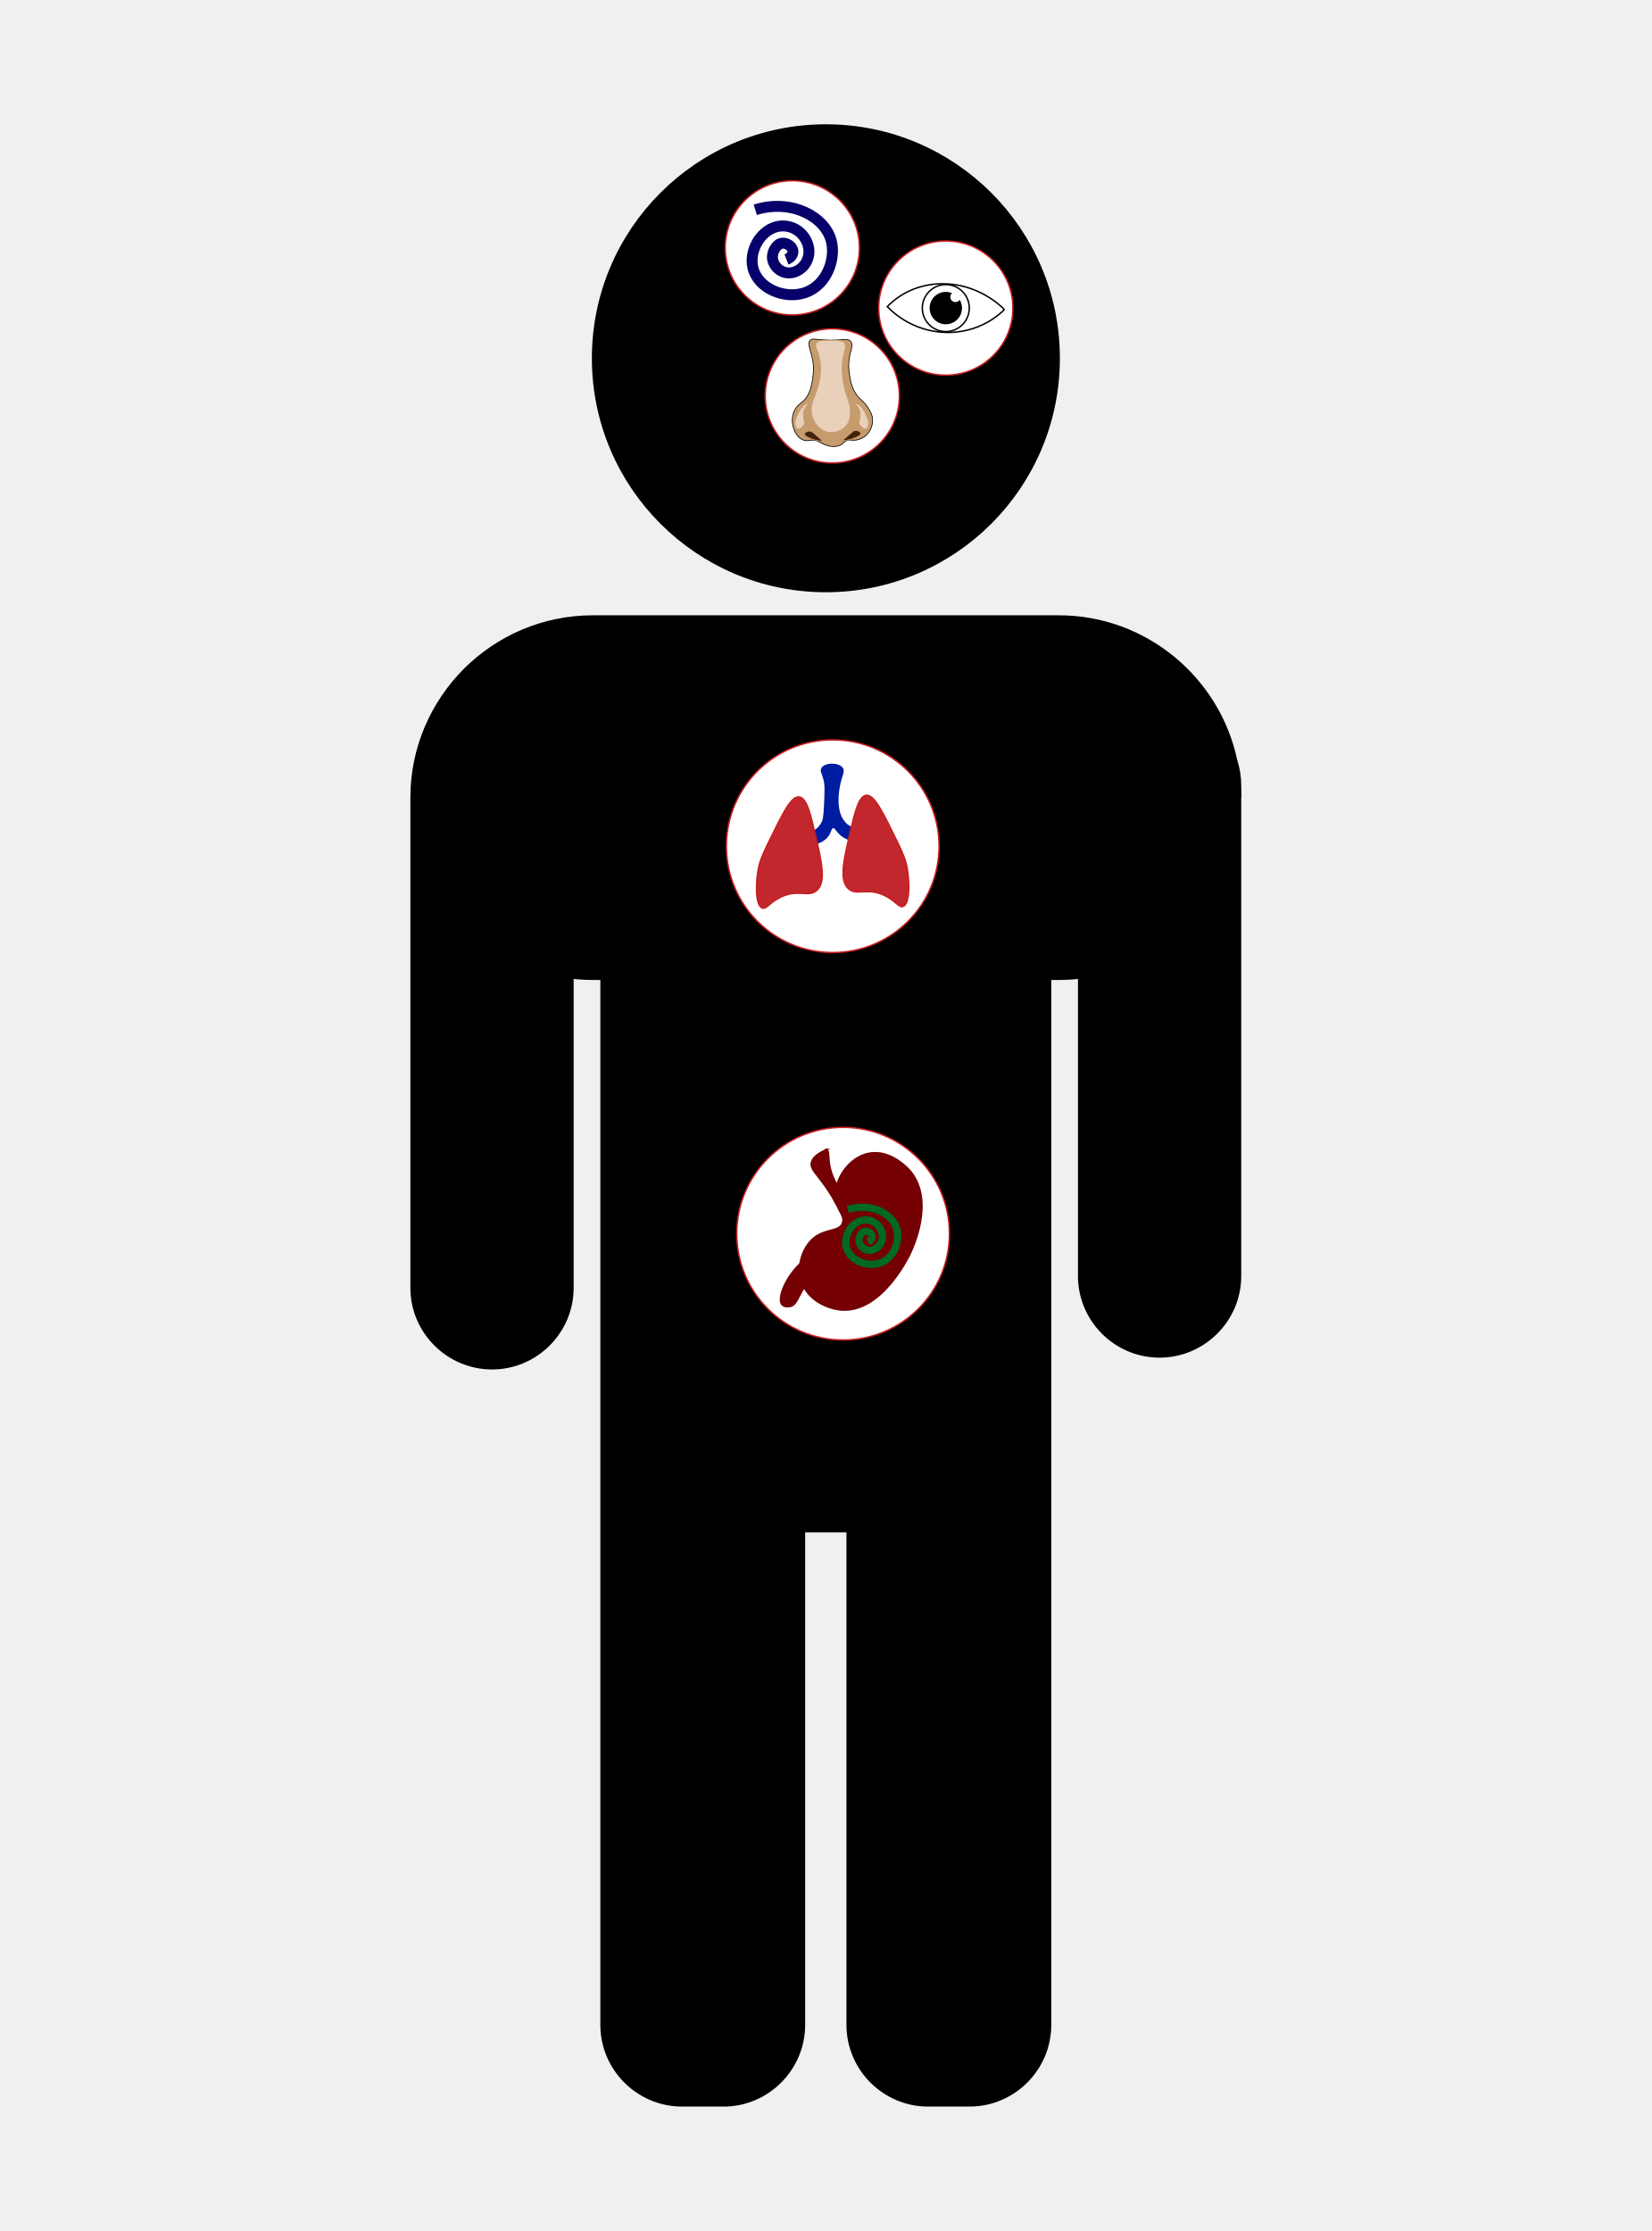
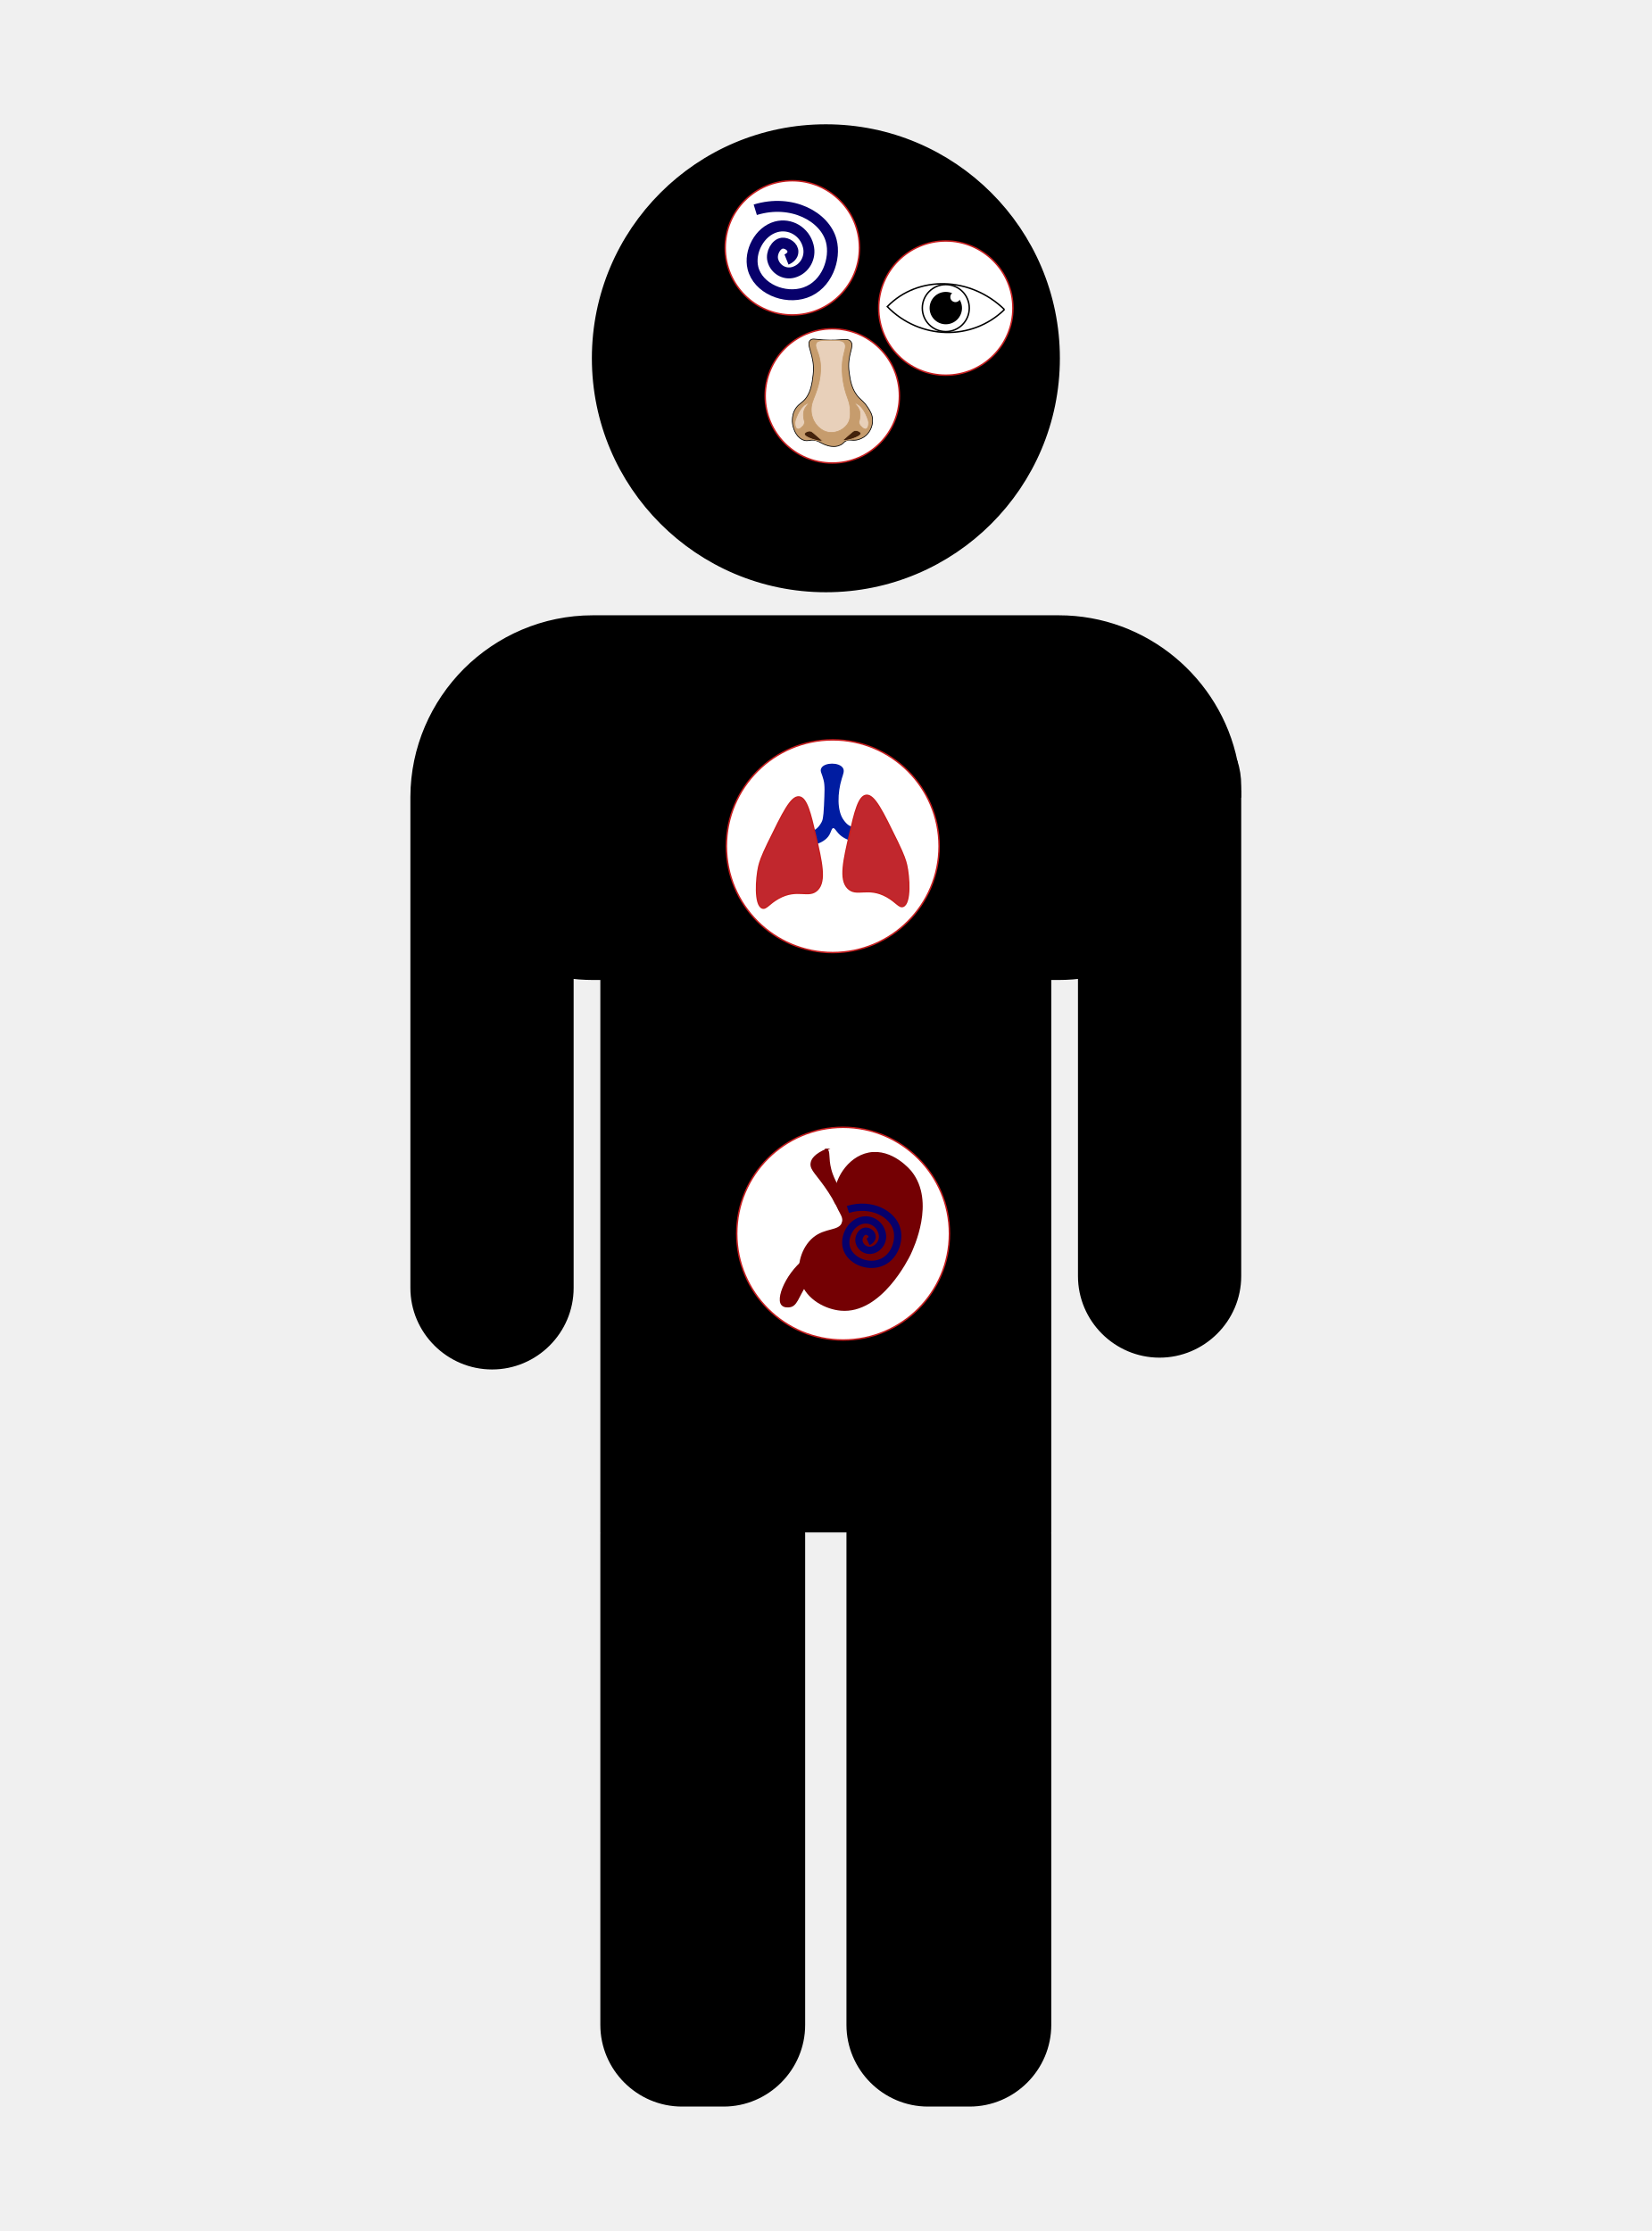
<svg xmlns="http://www.w3.org/2000/svg" id="Layer_1" version="1.1" viewBox="0 0 113.21 152.94">
  <defs>
    <style>
      .st0 {
        fill: #740003;
        stroke: #740003;
      }

      .st0, .st1, .st2, .st3, .st4, .st5, .st6, .st7, .st8, .st9, .st10, .st11, .st12 {
        stroke-miterlimit: 10;
      }

      .st0, .st1, .st3, .st4, .st6, .st7, .st10 {
        stroke-width: .1px;
      }

      .st1, .st2 {
        fill: none;
      }

      .st1, .st3, .st5, .st8 {
        stroke: #000;
      }

      .st2 {
-         stroke: #006a20;
        stroke-width: .5px;
+       }
+ 
+       .st2, .st12 {
+         stroke: #07006b;
      }

      .st4 {
        fill: #001ca1;
        stroke: #001ca1;
      }

      .st6 {
        fill: #c1272d;
      }

      .st6, .st7 {
        stroke: #c71e1f;
      }

      .st7, .st10, .st12 {
        fill: #fff;
      }

      .st8 {
        fill: #c69c6d;
      }

      .st8, .st9, .st11 {
        stroke-width: .05px;
      }

      .st9 {
        fill: #e8d0ba;
      }

      .st9, .st11 {
        stroke: #c69c6d;
      }

      .st10 {
        stroke: #fff;
      }

      .st11 {
        fill: #42210b;
      }

      .st12 {
-         stroke: #07006b;
        stroke-width: .75px;
      }
    </style>
  </defs>
  <g>
    <circle class="st5" cx="56.61" cy="24.56" r="15.54" />
    <path class="st5" d="M84.58,53.85v.83c0-.81-.08-1.61-.24-2.38.16.49.24,1.01.24,1.55Z" />
    <path class="st5" d="M84.58,54.68v32.8c0,2.8-2.3,5.09-5.1,5.09s-5.09-2.29-5.09-5.09v-20.94c-.59.09-1.19.14-1.81.14h-1.02v37.87h-.05c.04.21.05.42.05.64v33.62c0,2.8-2.29,5.1-5.1,5.1h-2.85c-2.8,0-5.09-2.3-5.09-5.1v-33.62c0-.22,0-.43.05-.64h-3.93c.04.21.05.42.05.64v33.62c0,2.8-2.29,5.1-5.09,5.1h-2.85c-2.81,0-5.1-2.3-5.1-5.1v-33.62c0-.22,0-.43.05-.64h-.05v-37.87h-1.02c-.62,0-1.22-.05-1.81-.14v21.75c0,2.8-2.29,5.09-5.09,5.09s-5.1-2.29-5.1-5.09v-33.66c.01-3.28,1.36-6.26,3.52-8.43,2.18-2.17,5.18-3.52,8.48-3.52h31.95c5.77,0,10.63,4.13,11.75,9.59v.03c.16.77.24,1.57.24,2.38h.01Z" />
  </g>
  <g>
    <circle class="st7" cx="57.08" cy="58.01" r="7.29" />
    <path class="st4" d="M56.34,52.69c-.1.17.05.31.16.77.1.38.07.84.03,1.78-.04.86-.1,1.02-.19,1.18-.08.13-.28.49-.67.6-.38.11-.63-.1-.8.06-.15.14-.16.48,0,.65.34.37,1.57.13,1.94-.53.12-.21.15-.46.29-.48s.24.2.41.38c.49.54,1.45.69,1.73.4.13-.13.14-.39.04-.52-.04-.05-.09-.08-.4-.16-.35-.08-.41-.07-.53-.11-.28-.09-.45-.31-.55-.45-.5-.66-.44-1.93-.15-2.89.1-.32.19-.52.09-.69-.23-.38-1.2-.37-1.4,0h0Z" />
    <path class="st6" d="M54.77,54.63c.53.05.79,1.19,1.13,2.64.41,1.78.73,3.13.13,3.73s-1.36-.15-2.67.58c-.66.37-.85.77-1.12.66-.53-.22-.41-2.03-.23-2.83.07-.3.18-.66.63-1.59,1.03-2.11,1.58-3.24,2.13-3.19Z" />
    <path class="st6" d="M59.38,54.52c-.53.05-.79,1.19-1.13,2.64-.41,1.78-.73,3.13-.13,3.73s1.36-.15,2.67.58c.66.37.85.77,1.12.66.53-.22.41-2.03.23-2.83-.07-.3-.18-.66-.63-1.59-1.03-2.11-1.58-3.24-2.13-3.19Z" />
  </g>
  <g>
    <circle class="st7" cx="57.05" cy="27.14" r="4.6" />
    <path class="st8" d="M55.55,23.31c-.36.32.34,1.06.19,2.35-.07.61-.17,1.41-.73,1.88-.15.13-.4.28-.56.62-.16.33-.14.65-.14.76.03.4.22.99.69,1.22.4.2.58-.11,1.09.12.18.08.33.2.65.29.17.05.3.06.4.06.07,0,.25,0,.44-.09.26-.11.23-.22.44-.31.23-.1.33,0,.65-.04.04,0,.31-.05.55-.21.37-.24.61-.71.59-1.17,0-.37-.18-.63-.34-.88-.22-.34-.41-.46-.59-.65-.5-.52-.6-1.2-.67-1.7-.19-1.28.43-1.83.08-2.18-.24-.24-.52,0-1.85-.08-.62-.04-.75-.11-.88.01h-.01Z" />
    <path class="st11" d="M55.14,29.76c0-.11.21-.22.38-.21.11.01.18.07.36.23.43.38.49.41.48.43-.06.12-1.23-.2-1.22-.46h0Z" />
    <path class="st11" d="M59.01,29.72c0-.11-.21-.22-.38-.21-.11.01-.18.07-.36.23-.43.38-.49.41-.48.43.06.12,1.23-.2,1.22-.46h0Z" />
    <path class="st9" d="M54.67,29.41c.11.04.24-.08.31-.15.05-.04.14-.13.16-.25.02-.09,0-.15-.03-.25,0,0-.05-.21-.03-.46.04-.39.38-.61.34-.66-.03-.03-.19.07-.28.13-.07.06-.14.12-.23.24-.05.07-.18.25-.3.55-.09.23-.14.35-.12.51,0,.06.03.29.17.34h0Z" />
    <path class="st9" d="M59.36,29.41c-.11.04-.24-.08-.31-.15-.05-.04-.14-.13-.16-.25-.02-.09,0-.15.03-.25,0,0,.05-.21.03-.46-.04-.39-.38-.61-.34-.66.03-.03.19.07.28.13.07.06.14.12.23.24.05.07.18.25.3.55.09.23.14.35.12.51,0,.06-.03.29-.17.34h0Z" />
    <path class="st9" d="M55.97,23.49c-.18.24.11.53.23,1.18.19,1.01-.19,2.05-.31,2.36-.14.38-.32.7-.28,1.19.03.37.17.62.2.67.06.11.38.66,1.02.75.56.07,1.11-.25,1.33-.68.13-.26.13-.5.12-.77,0-.5-.15-.81-.27-1.16-.07-.21-.41-1.29-.24-2.41.1-.61.29-.9.1-1.12-.14-.17-.41-.17-.94-.17-.57,0-.85,0-.98.17h.02Z" />
  </g>
  <g>
    <circle class="st7" cx="64.83" cy="21.12" r="4.6" />
    <g>
      <path class="st1" d="M68.85,21.22c-2.33-2.27-5.93-2.37-8.03-.2,2.22,2.28,5.81,2.37,8.03.2" />
      <circle class="st1" cx="64.83" cy="21.12" r="1.61" />
      <circle class="st3" cx="64.83" cy="21.12" r="1.06" />
      <circle class="st10" cx="65.49" cy="20.36" r=".3" />
    </g>
  </g>
  <g>
    <circle class="st7" cx="54.31" cy="16.99" r="4.6" />
    <path class="st12" d="M51.77,14.38c2.51-.77,4.78.48,5.21,2.13.32,1.22-.28,3.03-1.79,3.55-1.42.49-3.24-.29-3.58-1.69-.27-1.11.44-2.5,1.59-2.82.96-.26,1.95.32,2.2,1.31.21.79-.25,1.6-1.02,1.81-.61.17-1.25-.21-1.41-.84-.12-.48.22-1.11.65-1.16.32-.03.75.24.73.6,0,.22-.19.42-.44.52" />
  </g>
  <circle class="st7" cx="57.79" cy="84.57" r="7.29" />
  <path class="st0" d="M56.67,78.79c.21.14.06.6.26,1.37.02.09.25.96.85,1.61.44.47.92.65,1.44.83.8.28,1.33.22,1.47.66,0,.01.12.3-.01.49-.36.49-2.31.09-3.29-1.1-.23-.28-.1-.24-.57-.95-.8-1.22-1.27-1.5-1.21-1.95.03-.26.24-.61,1.07-.96Z" />
  <path class="st0" d="M57.74,83.85c.21-.52-.4-.86-.48-1.68-.13-1.2.85-2.83,2.29-3.11,1.61-.31,2.86,1.22,2.91,1.29,1.6,2.04.13,5.17-.09,5.64-.12.24-1.98,4.06-4.74,3.81-1-.09-2.31-.73-2.7-1.96-.34-1.07.07-2.33.84-2.97.81-.67,1.73-.42,1.98-1.02h0Z" />
  <path class="st0" d="M59.97,86.24c-.21.2-.64-.1-1.51-.08-.11,0-1.08.01-1.93.52-.63.37-.95.87-1.3,1.4-.54.83-.63,1.45-1.13,1.49-.02,0-.35.06-.51-.15-.41-.54.6-2.65,2.13-3.44.36-.19.28-.05,1.16-.39,1.51-.57,1.94-1.03,2.4-.84.26.11.56.44.68,1.48Z" />
  <path class="st2" d="M58.12,82.91c1.62-.5,3.09.31,3.36,1.38.21.79-.18,1.96-1.16,2.29-.92.32-2.09-.19-2.31-1.09-.17-.72.28-1.61,1.03-1.82.62-.17,1.26.21,1.42.85.14.51-.16,1.03-.66,1.17-.39.11-.81-.14-.91-.54-.08-.31.14-.72.42-.75.21-.02.48.15.47.39,0,.14-.12.27-.28.34" />
</svg>
